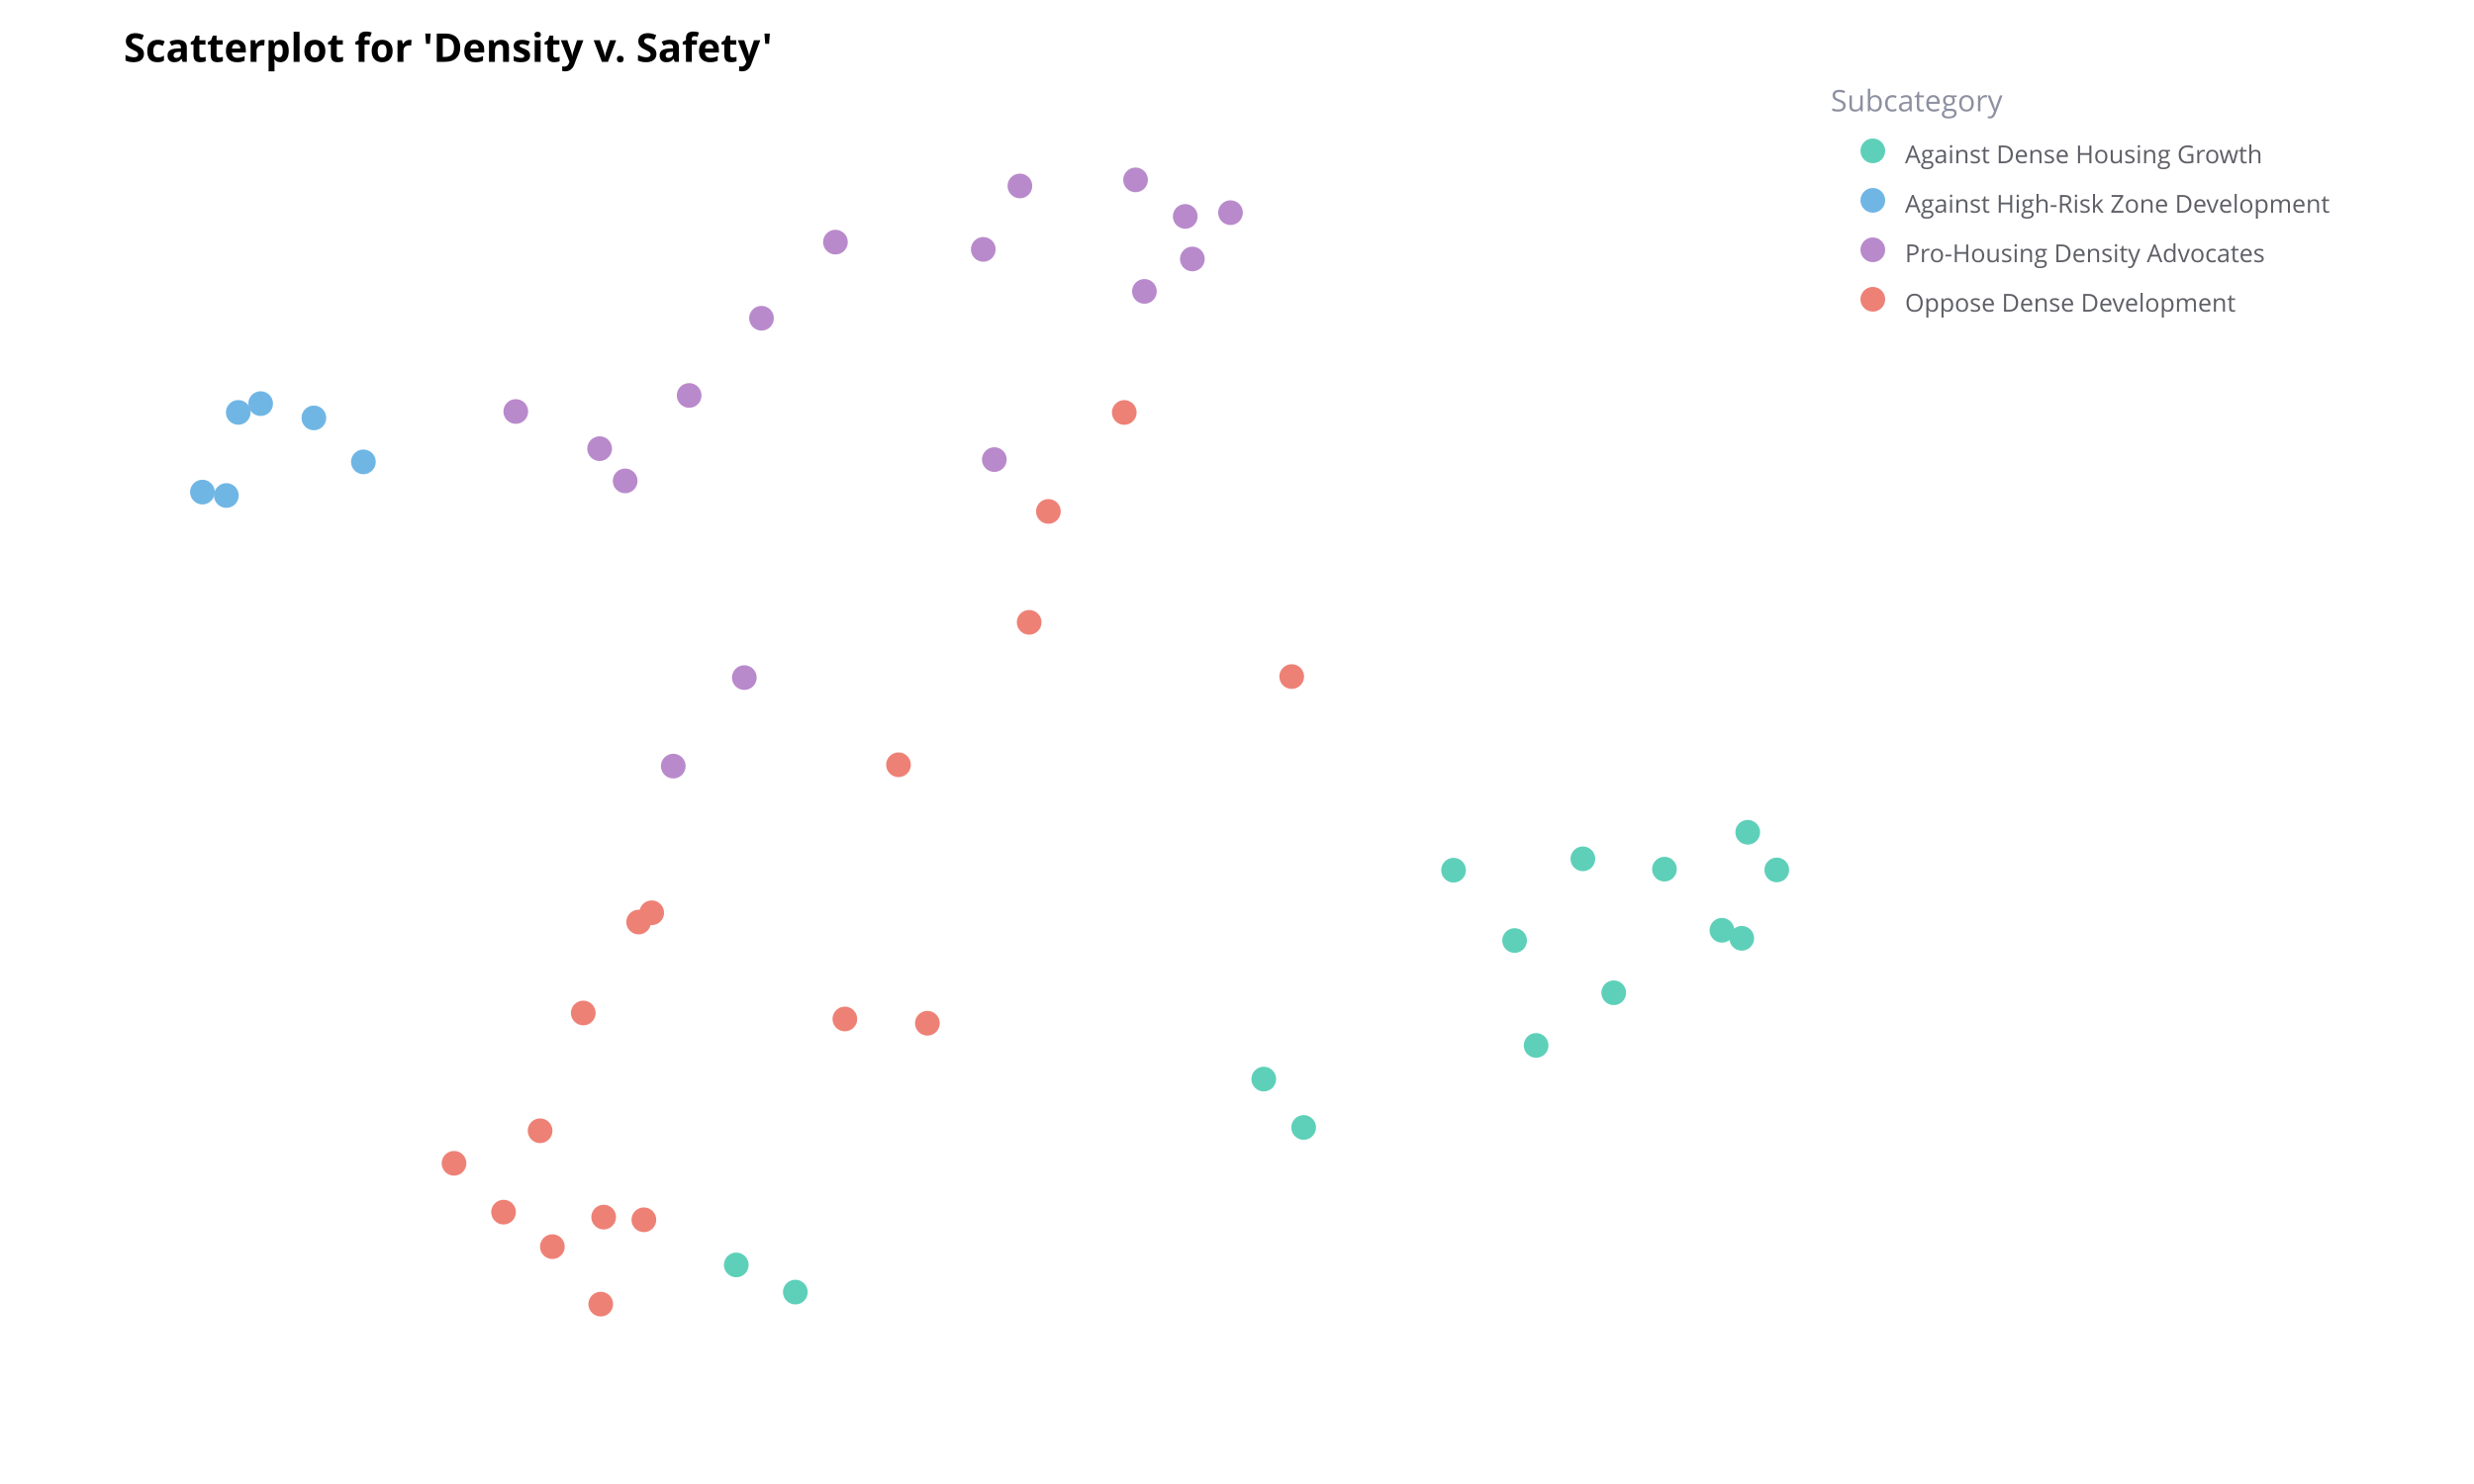
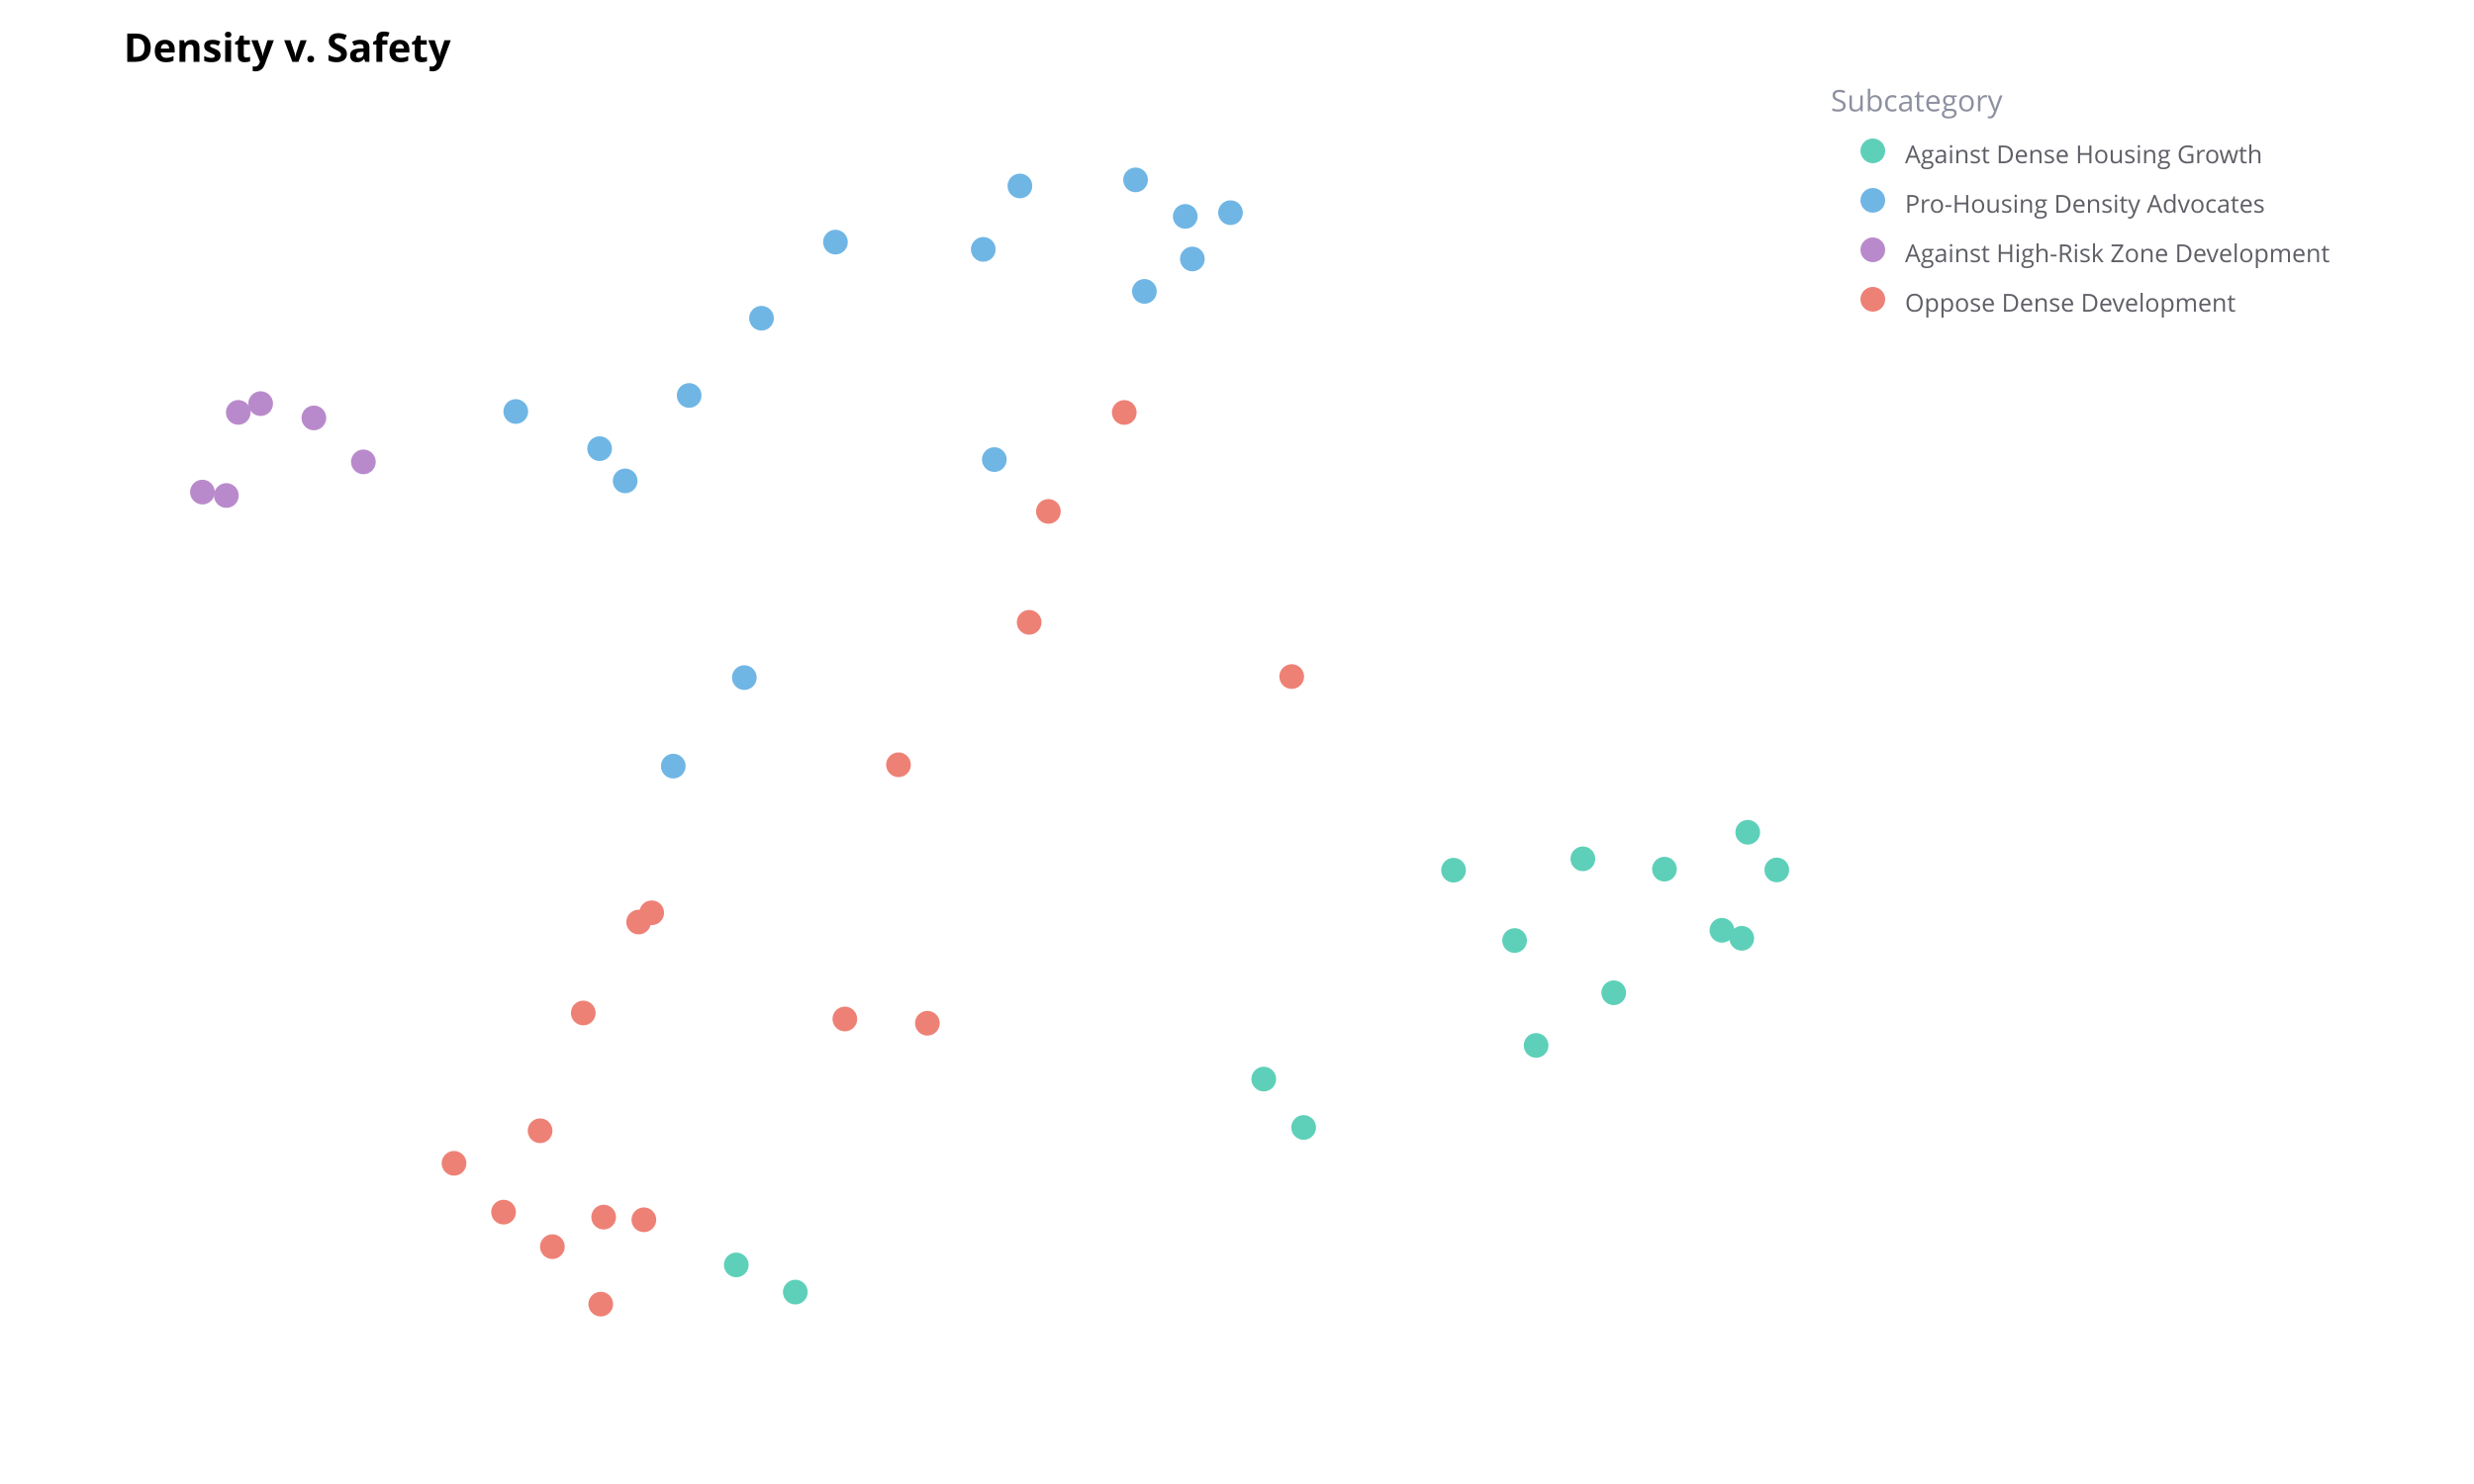
<svg xmlns="http://www.w3.org/2000/svg" width="1000" height="600" viewBox="0 0 1000 600" preserveAspectRatio="xMidYMid meet">
  <rect width="1000" height="600" fill="white" />
-   <text x="50" y="25.0" text-anchor="start" font-family="Open Sans" font-size="16" font-weight="bold">Scatterplot for 'Density v. Safety'</text>
+   <text x="50" y="25.0" text-anchor="start" font-family="Open Sans" font-size="16" font-weight="bold">Density v. Safety</text>
  <circle class="datapoint" data-cid="1154" cx="718.182" cy="351.717" r="5" fill="#5ed0b9" fill-opacity="1.0" stroke="none" stroke-width="0.5" style="mix-blend-mode: darken;" />
  <circle class="datapoint" data-cid="952" cx="706.434" cy="336.493" r="5" fill="#5ed0b9" fill-opacity="1.0" stroke="none" stroke-width="0.5" style="mix-blend-mode: darken;" />
  <circle class="datapoint" data-cid="598" cx="704.029" cy="379.371" r="5" fill="#5ed0b9" fill-opacity="1.0" stroke="none" stroke-width="0.5" style="mix-blend-mode: darken;" />
  <circle class="datapoint" data-cid="459" cx="696.001" cy="376.127" r="5" fill="#5ed0b9" fill-opacity="1.0" stroke="none" stroke-width="0.5" style="mix-blend-mode: darken;" />
  <circle class="datapoint" data-cid="1619" cx="672.779" cy="351.408" r="5" fill="#5ed0b9" fill-opacity="1.0" stroke="none" stroke-width="0.5" style="mix-blend-mode: darken;" />
  <circle class="datapoint" data-cid="1674" cx="652.278" cy="401.386" r="5" fill="#5ed0b9" fill-opacity="1.0" stroke="none" stroke-width="0.5" style="mix-blend-mode: darken;" />
  <circle class="datapoint" data-cid="919" cx="639.799" cy="347.23" r="5" fill="#5ed0b9" fill-opacity="1.0" stroke="none" stroke-width="0.5" style="mix-blend-mode: darken;" />
  <circle class="datapoint" data-cid="839" cx="620.902" cy="422.682" r="5" fill="#5ed0b9" fill-opacity="1.0" stroke="none" stroke-width="0.5" style="mix-blend-mode: darken;" />
  <circle class="datapoint" data-cid="546" cx="612.209" cy="380.274" r="5" fill="#5ed0b9" fill-opacity="1.0" stroke="none" stroke-width="0.5" style="mix-blend-mode: darken;" />
  <circle class="datapoint" data-cid="1659" cx="587.537" cy="351.831" r="5" fill="#5ed0b9" fill-opacity="1.0" stroke="none" stroke-width="0.5" style="mix-blend-mode: darken;" />
  <circle class="datapoint" data-cid="1656" cx="526.939" cy="455.847" r="5" fill="#5ed0b9" fill-opacity="1.0" stroke="none" stroke-width="0.5" style="mix-blend-mode: darken;" />
  <circle class="datapoint" data-cid="692" cx="522.117" cy="273.541" r="5" fill="#ee8176" fill-opacity="1.0" stroke="none" stroke-width="0.5" style="mix-blend-mode: darken;" />
  <circle class="datapoint" data-cid="1721" cx="510.817" cy="436.278" r="5" fill="#5ed0b9" fill-opacity="1.0" stroke="none" stroke-width="0.5" style="mix-blend-mode: darken;" />
-   <circle class="datapoint" data-cid="1418" cx="497.371" cy="85.987" r="5" fill="#b98acb" fill-opacity="1.0" stroke="none" stroke-width="0.5" style="mix-blend-mode: darken;" />
-   <circle class="datapoint" data-cid="412" cx="481.953" cy="104.708" r="5" fill="#b98acb" fill-opacity="1.0" stroke="none" stroke-width="0.5" style="mix-blend-mode: darken;" />
-   <circle class="datapoint" data-cid="1415" cx="479.079" cy="87.497" r="5" fill="#b98acb" fill-opacity="1.0" stroke="none" stroke-width="0.5" style="mix-blend-mode: darken;" />
-   <circle class="datapoint" data-cid="714" cx="462.578" cy="117.816" r="5" fill="#b98acb" fill-opacity="1.0" stroke="none" stroke-width="0.5" style="mix-blend-mode: darken;" />
-   <circle class="datapoint" data-cid="264" cx="458.996" cy="72.727" r="5" fill="#b98acb" fill-opacity="1.0" stroke="none" stroke-width="0.5" style="mix-blend-mode: darken;" />
+   <circle class="datapoint" data-cid="1418" cx="497.371" cy="85.987" r="5" fill="#70b6e5" fill-opacity="1.0" stroke="none" stroke-width="0.5" style="mix-blend-mode: darken;" />
+   <circle class="datapoint" data-cid="412" cx="481.953" cy="104.708" r="5" fill="#70b6e5" fill-opacity="1.0" stroke="none" stroke-width="0.5" style="mix-blend-mode: darken;" />
+   <circle class="datapoint" data-cid="1415" cx="479.079" cy="87.497" r="5" fill="#70b6e5" fill-opacity="1.0" stroke="none" stroke-width="0.5" style="mix-blend-mode: darken;" />
+   <circle class="datapoint" data-cid="714" cx="462.578" cy="117.816" r="5" fill="#70b6e5" fill-opacity="1.0" stroke="none" stroke-width="0.5" style="mix-blend-mode: darken;" />
+   <circle class="datapoint" data-cid="264" cx="458.996" cy="72.727" r="5" fill="#70b6e5" fill-opacity="1.0" stroke="none" stroke-width="0.5" style="mix-blend-mode: darken;" />
  <circle class="datapoint" data-cid="1012" cx="454.43" cy="166.767" r="5" fill="#ee8176" fill-opacity="1.0" stroke="none" stroke-width="0.5" style="mix-blend-mode: darken;" />
  <circle class="datapoint" data-cid="1093" cx="423.767" cy="206.77" r="5" fill="#ee8176" fill-opacity="1.0" stroke="none" stroke-width="0.5" style="mix-blend-mode: darken;" />
  <circle class="datapoint" data-cid="1091" cx="415.994" cy="251.618" r="5" fill="#ee8176" fill-opacity="1.0" stroke="none" stroke-width="0.5" style="mix-blend-mode: darken;" />
-   <circle class="datapoint" data-cid="1286" cx="412.25" cy="75.183" r="5" fill="#b98acb" fill-opacity="1.0" stroke="none" stroke-width="0.5" style="mix-blend-mode: darken;" />
-   <circle class="datapoint" data-cid="261" cx="401.911" cy="185.815" r="5" fill="#b98acb" fill-opacity="1.0" stroke="none" stroke-width="0.5" style="mix-blend-mode: darken;" />
-   <circle class="datapoint" data-cid="932" cx="397.447" cy="100.822" r="5" fill="#b98acb" fill-opacity="1.0" stroke="none" stroke-width="0.5" style="mix-blend-mode: darken;" />
+   <circle class="datapoint" data-cid="1286" cx="412.25" cy="75.183" r="5" fill="#70b6e5" fill-opacity="1.0" stroke="none" stroke-width="0.5" style="mix-blend-mode: darken;" />
+   <circle class="datapoint" data-cid="261" cx="401.911" cy="185.815" r="5" fill="#70b6e5" fill-opacity="1.0" stroke="none" stroke-width="0.5" style="mix-blend-mode: darken;" />
+   <circle class="datapoint" data-cid="932" cx="397.447" cy="100.822" r="5" fill="#70b6e5" fill-opacity="1.0" stroke="none" stroke-width="0.5" style="mix-blend-mode: darken;" />
  <circle class="datapoint" data-cid="1473" cx="374.853" cy="413.709" r="5" fill="#ee8176" fill-opacity="1.0" stroke="none" stroke-width="0.5" style="mix-blend-mode: darken;" />
  <circle class="datapoint" data-cid="418" cx="363.174" cy="309.204" r="5" fill="#ee8176" fill-opacity="1.0" stroke="none" stroke-width="0.5" style="mix-blend-mode: darken;" />
  <circle class="datapoint" data-cid="537" cx="341.495" cy="411.985" r="5" fill="#ee8176" fill-opacity="1.0" stroke="none" stroke-width="0.5" style="mix-blend-mode: darken;" />
-   <circle class="datapoint" data-cid="290" cx="337.688" cy="97.887" r="5" fill="#b98acb" fill-opacity="1.0" stroke="none" stroke-width="0.5" style="mix-blend-mode: darken;" />
+   <circle class="datapoint" data-cid="290" cx="337.688" cy="97.887" r="5" fill="#70b6e5" fill-opacity="1.0" stroke="none" stroke-width="0.5" style="mix-blend-mode: darken;" />
  <circle class="datapoint" data-cid="1657" cx="321.474" cy="522.409" r="5" fill="#5ed0b9" fill-opacity="1.0" stroke="none" stroke-width="0.5" style="mix-blend-mode: darken;" />
-   <circle class="datapoint" data-cid="874" cx="307.802" cy="128.665" r="5" fill="#b98acb" fill-opacity="1.0" stroke="none" stroke-width="0.5" style="mix-blend-mode: darken;" />
-   <circle class="datapoint" data-cid="1262" cx="300.857" cy="273.962" r="5" fill="#b98acb" fill-opacity="1.0" stroke="none" stroke-width="0.5" style="mix-blend-mode: darken;" />
+   <circle class="datapoint" data-cid="874" cx="307.802" cy="128.665" r="5" fill="#70b6e5" fill-opacity="1.0" stroke="none" stroke-width="0.5" style="mix-blend-mode: darken;" />
+   <circle class="datapoint" data-cid="1262" cx="300.857" cy="273.962" r="5" fill="#70b6e5" fill-opacity="1.0" stroke="none" stroke-width="0.5" style="mix-blend-mode: darken;" />
  <circle class="datapoint" data-cid="407" cx="297.603" cy="511.425" r="5" fill="#5ed0b9" fill-opacity="1.0" stroke="none" stroke-width="0.5" style="mix-blend-mode: darken;" />
-   <circle class="datapoint" data-cid="269" cx="278.559" cy="159.887" r="5" fill="#b98acb" fill-opacity="1.0" stroke="none" stroke-width="0.5" style="mix-blend-mode: darken;" />
-   <circle class="datapoint" data-cid="1010" cx="272.139" cy="309.747" r="5" fill="#b98acb" fill-opacity="1.0" stroke="none" stroke-width="0.5" style="mix-blend-mode: darken;" />
+   <circle class="datapoint" data-cid="269" cx="278.559" cy="159.887" r="5" fill="#70b6e5" fill-opacity="1.0" stroke="none" stroke-width="0.5" style="mix-blend-mode: darken;" />
+   <circle class="datapoint" data-cid="1010" cx="272.139" cy="309.747" r="5" fill="#70b6e5" fill-opacity="1.0" stroke="none" stroke-width="0.5" style="mix-blend-mode: darken;" />
  <circle class="datapoint" data-cid="1300" cx="263.424" cy="369.049" r="5" fill="#ee8176" fill-opacity="1.0" stroke="none" stroke-width="0.5" style="mix-blend-mode: darken;" />
  <circle class="datapoint" data-cid="1338" cx="260.254" cy="493.177" r="5" fill="#ee8176" fill-opacity="1.0" stroke="none" stroke-width="0.5" style="mix-blend-mode: darken;" />
  <circle class="datapoint" data-cid="1613" cx="258.139" cy="372.792" r="5" fill="#ee8176" fill-opacity="1.0" stroke="none" stroke-width="0.5" style="mix-blend-mode: darken;" />
-   <circle class="datapoint" data-cid="500" cx="252.687" cy="194.435" r="5" fill="#b98acb" fill-opacity="1.0" stroke="none" stroke-width="0.5" style="mix-blend-mode: darken;" />
+   <circle class="datapoint" data-cid="500" cx="252.687" cy="194.435" r="5" fill="#70b6e5" fill-opacity="1.0" stroke="none" stroke-width="0.5" style="mix-blend-mode: darken;" />
  <circle class="datapoint" data-cid="1353" cx="244.004" cy="492.09" r="5" fill="#ee8176" fill-opacity="1.0" stroke="none" stroke-width="0.5" style="mix-blend-mode: darken;" />
  <circle class="datapoint" data-cid="398" cx="242.822" cy="527.273" r="5" fill="#ee8176" fill-opacity="1.0" stroke="none" stroke-width="0.5" style="mix-blend-mode: darken;" />
-   <circle class="datapoint" data-cid="1011" cx="242.372" cy="181.397" r="5" fill="#b98acb" fill-opacity="1.0" stroke="none" stroke-width="0.5" style="mix-blend-mode: darken;" />
+   <circle class="datapoint" data-cid="1011" cx="242.372" cy="181.397" r="5" fill="#70b6e5" fill-opacity="1.0" stroke="none" stroke-width="0.5" style="mix-blend-mode: darken;" />
  <circle class="datapoint" data-cid="328" cx="235.759" cy="409.567" r="5" fill="#ee8176" fill-opacity="1.0" stroke="none" stroke-width="0.5" style="mix-blend-mode: darken;" />
  <circle class="datapoint" data-cid="1532" cx="223.275" cy="504.037" r="5" fill="#ee8176" fill-opacity="1.0" stroke="none" stroke-width="0.5" style="mix-blend-mode: darken;" />
  <circle class="datapoint" data-cid="521" cx="218.312" cy="457.182" r="5" fill="#ee8176" fill-opacity="1.0" stroke="none" stroke-width="0.5" style="mix-blend-mode: darken;" />
-   <circle class="datapoint" data-cid="984" cx="208.48" cy="166.374" r="5" fill="#b98acb" fill-opacity="1.0" stroke="none" stroke-width="0.5" style="mix-blend-mode: darken;" />
+   <circle class="datapoint" data-cid="984" cx="208.48" cy="166.374" r="5" fill="#70b6e5" fill-opacity="1.0" stroke="none" stroke-width="0.5" style="mix-blend-mode: darken;" />
  <circle class="datapoint" data-cid="1067" cx="203.539" cy="490.079" r="5" fill="#ee8176" fill-opacity="1.0" stroke="none" stroke-width="0.5" style="mix-blend-mode: darken;" />
  <circle class="datapoint" data-cid="664" cx="183.517" cy="470.335" r="5" fill="#ee8176" fill-opacity="1.0" stroke="none" stroke-width="0.5" style="mix-blend-mode: darken;" />
-   <circle class="datapoint" data-cid="1475" cx="146.883" cy="186.74" r="5" fill="#70b6e5" fill-opacity="1.0" stroke="none" stroke-width="0.5" style="mix-blend-mode: darken;" />
-   <circle class="datapoint" data-cid="914" cx="126.869" cy="168.969" r="5" fill="#70b6e5" fill-opacity="1.0" stroke="none" stroke-width="0.5" style="mix-blend-mode: darken;" />
-   <circle class="datapoint" data-cid="924" cx="105.356" cy="163.19" r="5" fill="#70b6e5" fill-opacity="1.0" stroke="none" stroke-width="0.5" style="mix-blend-mode: darken;" />
-   <circle class="datapoint" data-cid="969" cx="96.311" cy="166.737" r="5" fill="#70b6e5" fill-opacity="1.0" stroke="none" stroke-width="0.5" style="mix-blend-mode: darken;" />
-   <circle class="datapoint" data-cid="1706" cx="91.491" cy="200.339" r="5" fill="#70b6e5" fill-opacity="1.0" stroke="none" stroke-width="0.5" style="mix-blend-mode: darken;" />
-   <circle class="datapoint" data-cid="920" cx="81.818" cy="198.956" r="5" fill="#70b6e5" fill-opacity="1.0" stroke="none" stroke-width="0.5" style="mix-blend-mode: darken;" />
+   <circle class="datapoint" data-cid="1475" cx="146.883" cy="186.74" r="5" fill="#b98acb" fill-opacity="1.0" stroke="none" stroke-width="0.5" style="mix-blend-mode: darken;" />
+   <circle class="datapoint" data-cid="914" cx="126.869" cy="168.969" r="5" fill="#b98acb" fill-opacity="1.0" stroke="none" stroke-width="0.5" style="mix-blend-mode: darken;" />
+   <circle class="datapoint" data-cid="924" cx="105.356" cy="163.19" r="5" fill="#b98acb" fill-opacity="1.0" stroke="none" stroke-width="0.5" style="mix-blend-mode: darken;" />
+   <circle class="datapoint" data-cid="969" cx="96.311" cy="166.737" r="5" fill="#b98acb" fill-opacity="1.0" stroke="none" stroke-width="0.5" style="mix-blend-mode: darken;" />
+   <circle class="datapoint" data-cid="1706" cx="91.491" cy="200.339" r="5" fill="#b98acb" fill-opacity="1.0" stroke="none" stroke-width="0.5" style="mix-blend-mode: darken;" />
+   <circle class="datapoint" data-cid="920" cx="81.818" cy="198.956" r="5" fill="#b98acb" fill-opacity="1.0" stroke="none" stroke-width="0.5" style="mix-blend-mode: darken;" />
  <text x="740" y="45" font-family="Open Sans" font-size="12" font-weight="400" fill="#8c90a0">Subcategory</text>
  <circle cx="757" cy="61" r="5" fill="#5ed0b9" fill-opacity="1.0" stroke="none" stroke-width="0.5" />
  <text fill="#5e5f66" x="770" y="66" font-family="Open Sans" font-size="10">Against Dense Housing Growth </text>
  <circle cx="757" cy="81" r="5" fill="#70b6e5" fill-opacity="1.0" stroke="none" stroke-width="0.5" />
-   <text fill="#5e5f66" x="770" y="86" font-family="Open Sans" font-size="10">Against High-Risk Zone Development </text>
+   <text fill="#5e5f66" x="770" y="86" font-family="Open Sans" font-size="10">Pro-Housing Density Advocates </text>
  <circle cx="757" cy="101" r="5" fill="#b98acb" fill-opacity="1.0" stroke="none" stroke-width="0.5" />
-   <text fill="#5e5f66" x="770" y="106" font-family="Open Sans" font-size="10">Pro-Housing Density Advocates </text>
+   <text fill="#5e5f66" x="770" y="106" font-family="Open Sans" font-size="10">Against High-Risk Zone Development </text>
  <circle cx="757" cy="121" r="5" fill="#ee8176" fill-opacity="1.0" stroke="none" stroke-width="0.5" />
  <text fill="#5e5f66" x="770" y="126" font-family="Open Sans" font-size="10">Oppose Dense Development </text>
</svg>
